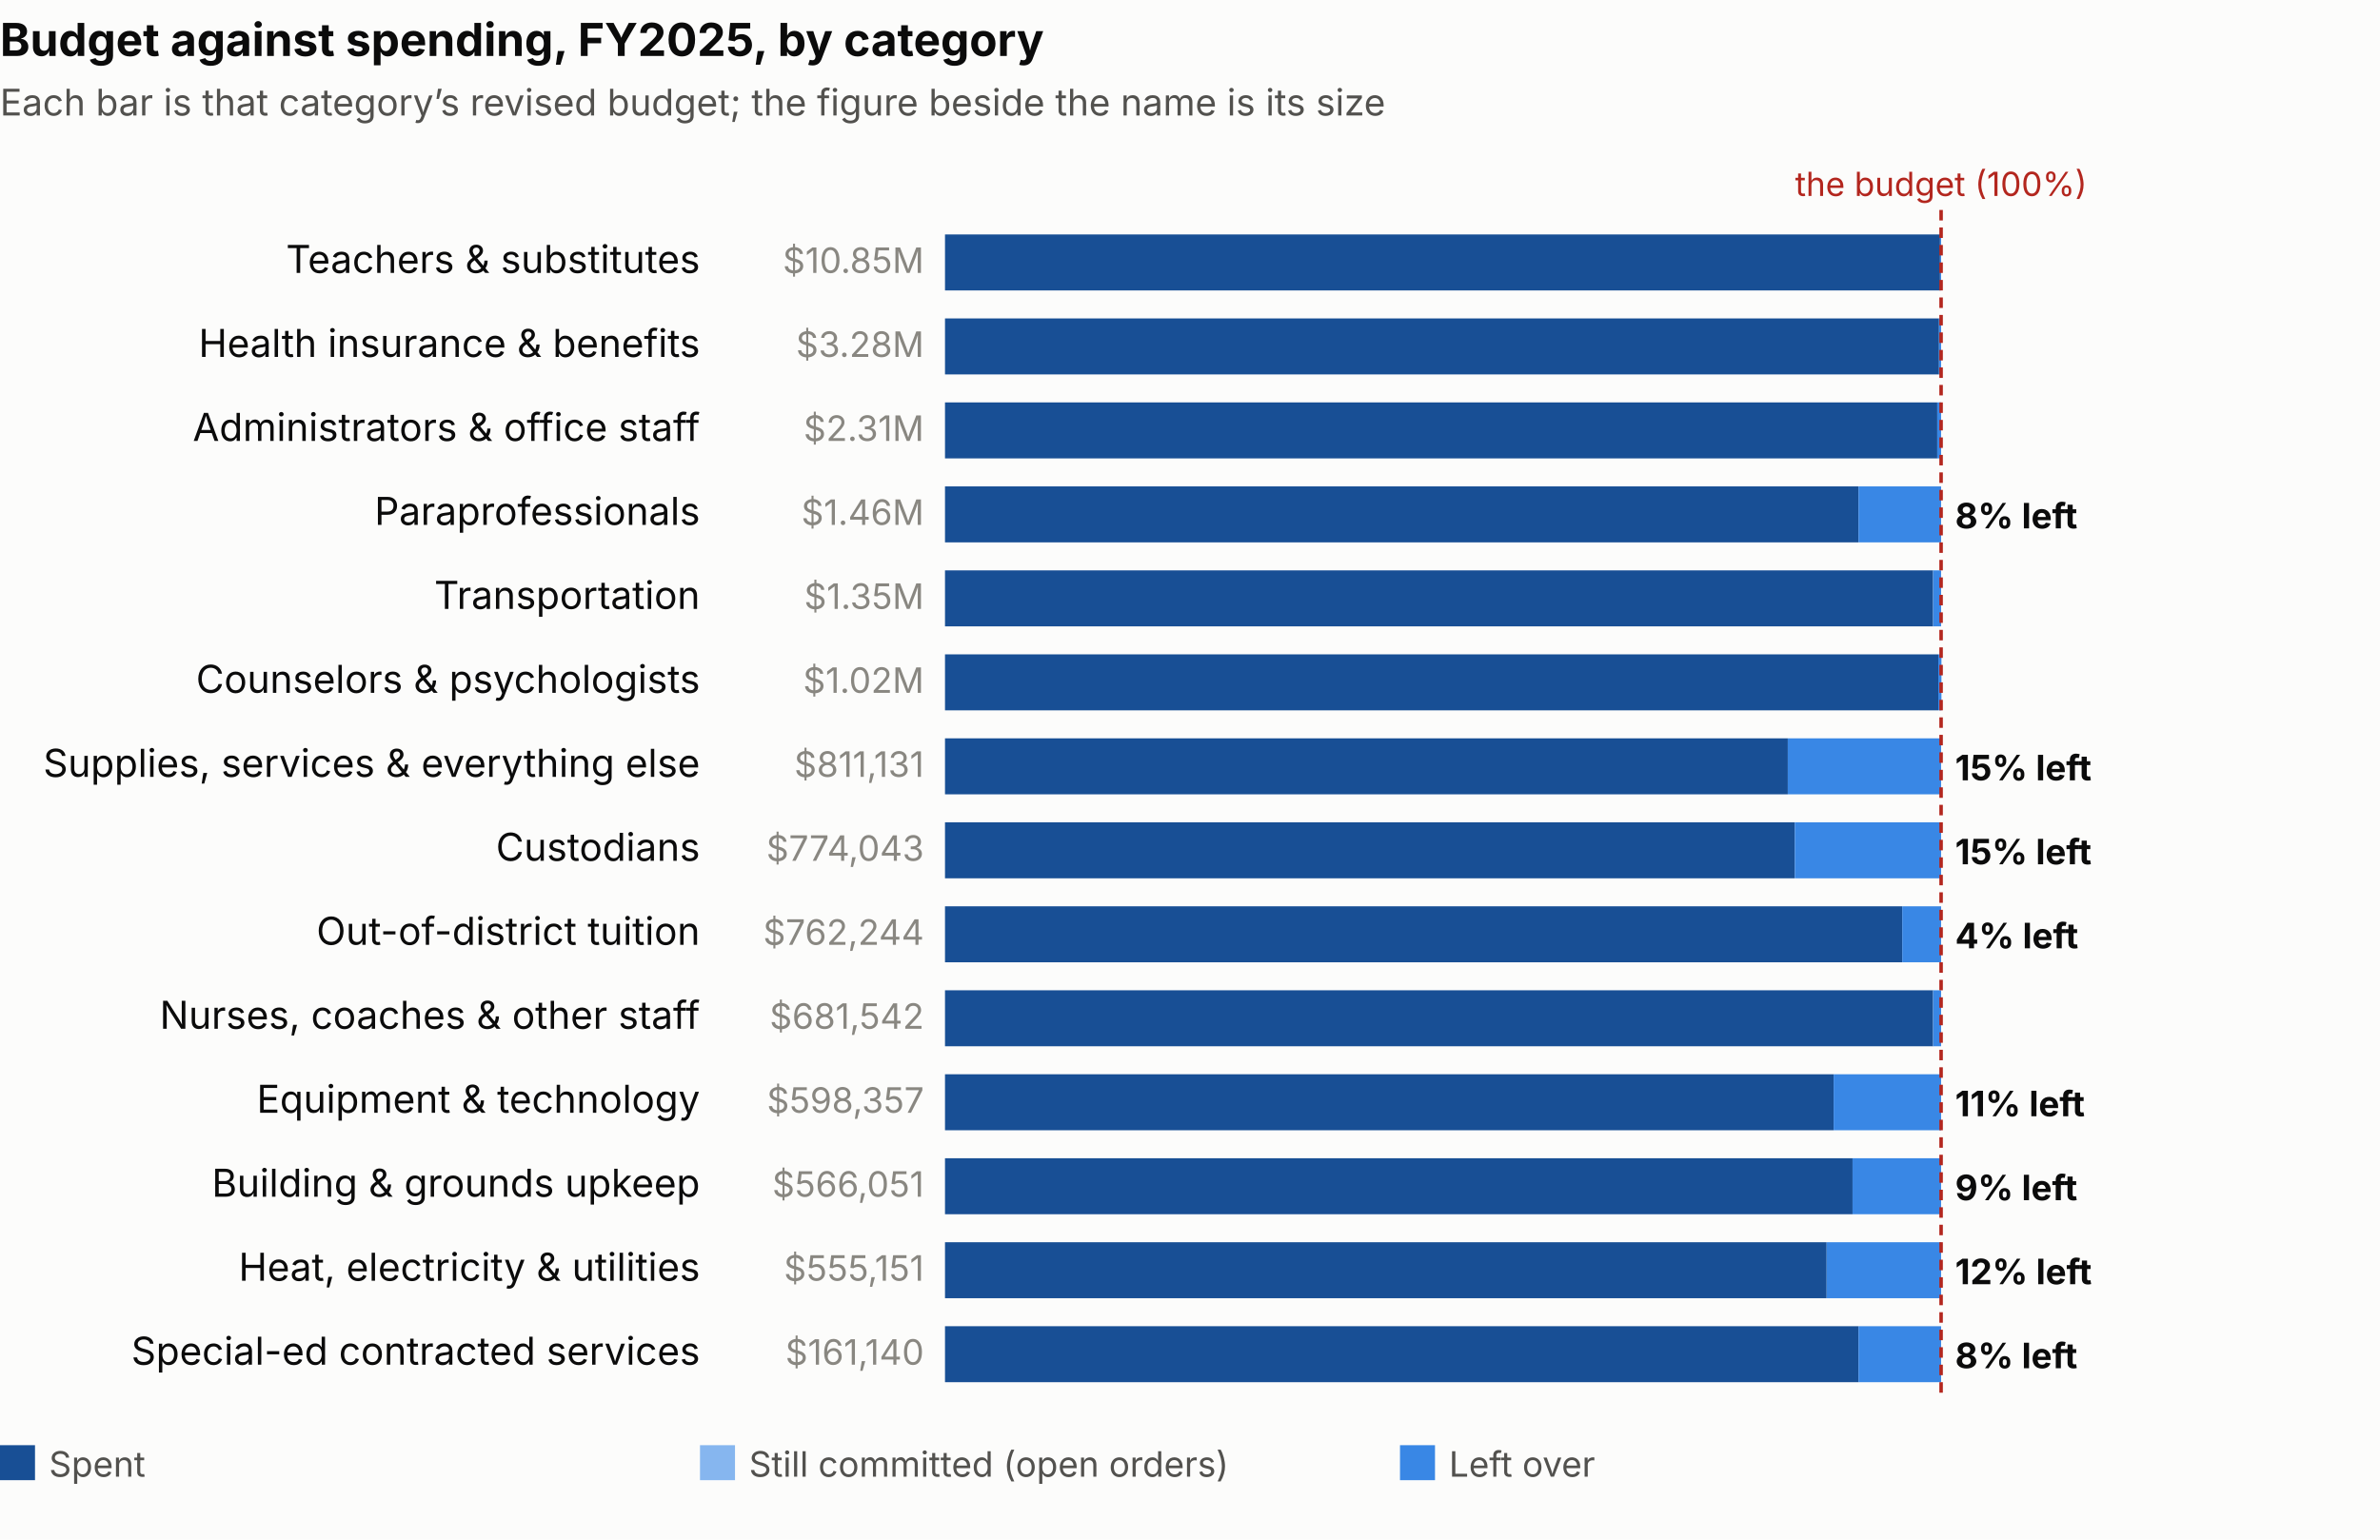
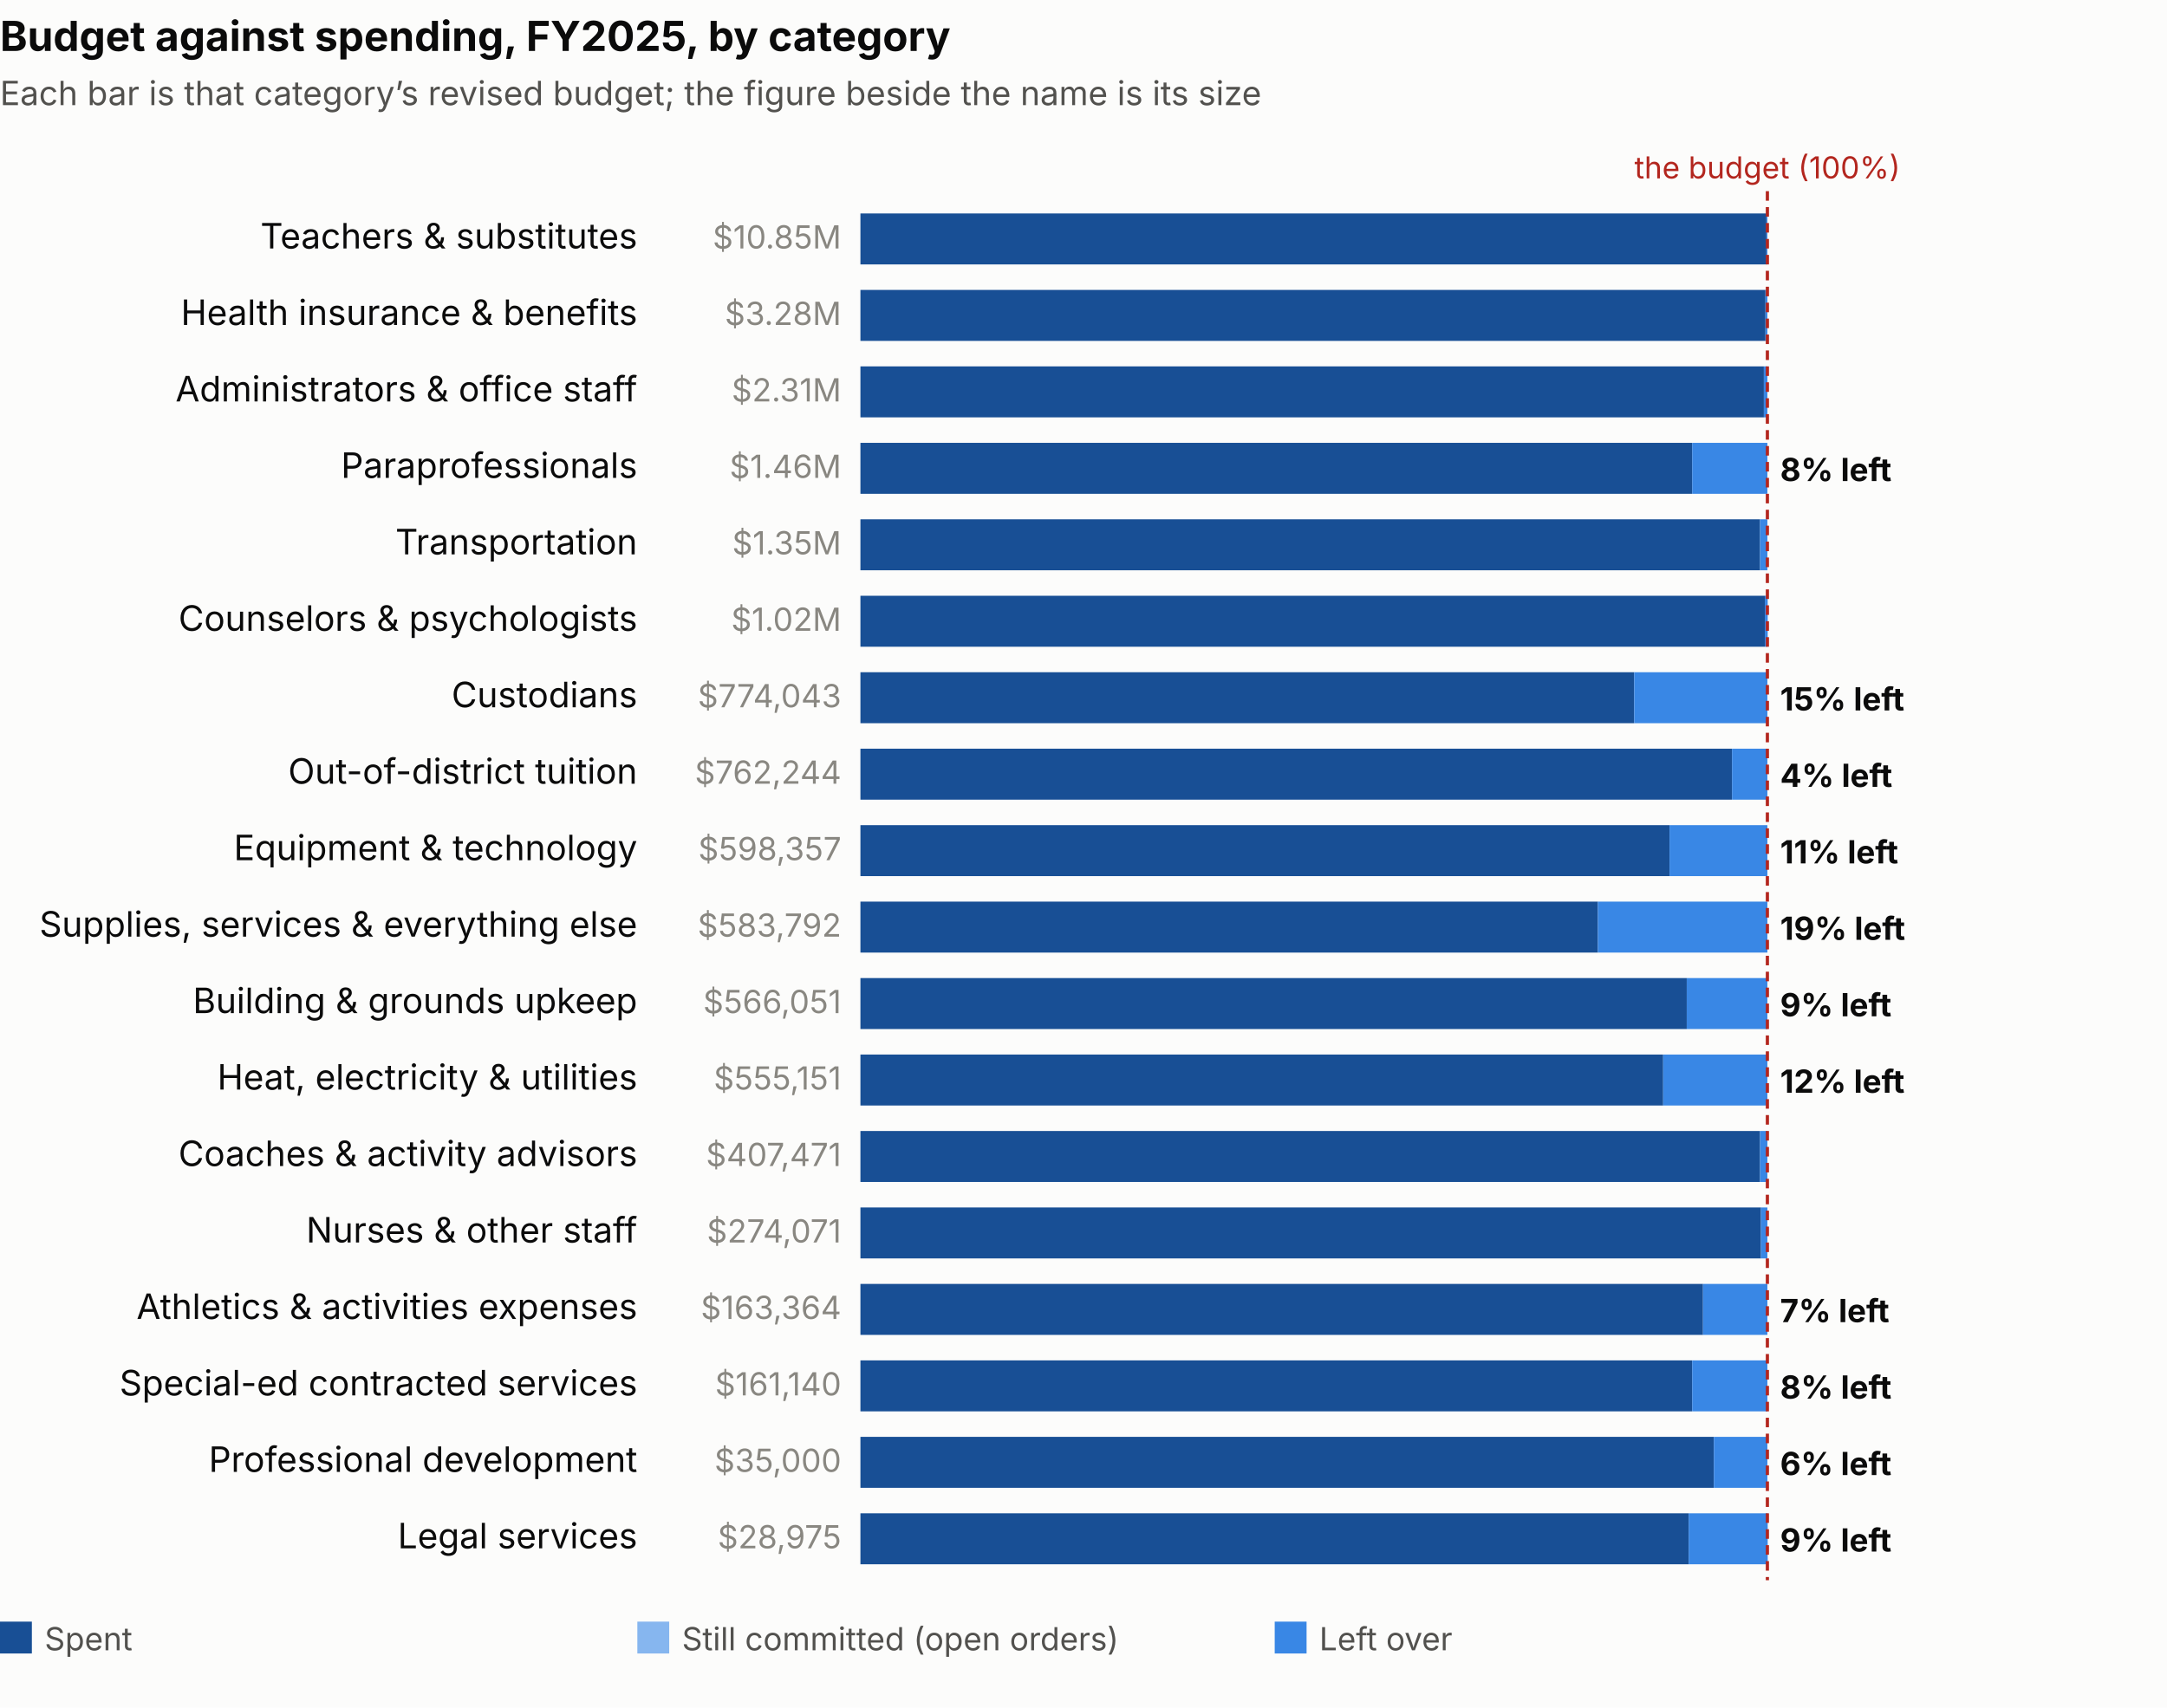
- <svg xmlns="http://www.w3.org/2000/svg" viewBox="0 0 680 440" width="680" height="440" role="img" aria-label="Budget against spending, FY2025, by category. Each bar is that category’s revised budget; the figure beside the name is its size" font-family="system-ui, -apple-system, &quot;Segoe UI&quot;, sans-serif">
-   <rect width="680" height="440" fill="#fcfcfb" />
+ <svg xmlns="http://www.w3.org/2000/svg" viewBox="0 0 680 536" width="680" height="536" role="img" aria-label="Budget against spending, FY2025, by category. Each bar is that category’s revised budget; the figure beside the name is its size" font-family="system-ui, -apple-system, &quot;Segoe UI&quot;, sans-serif">
+   <rect width="680" height="536" fill="#fcfcfb" />
  <text x="0" y="16" font-size="13" font-weight="700" fill="#0b0b0b">Budget against spending, FY2025, by category</text>
  <text x="0" y="33" font-size="10.5" fill="#52514e">Each bar is that category’s revised budget; the figure beside the name is its size</text>
  <text x="200" y="78.0" font-size="11" text-anchor="end" fill="#0b0b0b">Teachers &amp; substitutes</text>
  <text x="264" y="78.0" font-size="10" text-anchor="end" fill="#898781">$10.85M</text>
  <rect x="270.0" y="67.0" width="284.3" height="16" fill="#184f95" />
  <rect x="554.3" y="67.0" width="0.3" height="16" fill="#3987e5" />
  <text x="200" y="102.0" font-size="11" text-anchor="end" fill="#0b0b0b">Health insurance &amp; benefits</text>
  <text x="264" y="102.0" font-size="10" text-anchor="end" fill="#898781">$3.28M</text>
  <rect x="270.0" y="91.0" width="284.0" height="16" fill="#184f95" />
  <rect x="554.0" y="91.0" width="0.6" height="16" fill="#3987e5" />
  <text x="200" y="126.0" font-size="11" text-anchor="end" fill="#0b0b0b">Administrators &amp; office staff</text>
  <text x="264" y="126.0" font-size="10" text-anchor="end" fill="#898781">$2.31M</text>
  <rect x="270.0" y="115.0" width="283.5" height="16" fill="#184f95" />
  <rect x="553.5" y="115.0" width="1.1" height="16" fill="#3987e5" />
  <text x="200" y="150.0" font-size="11" text-anchor="end" fill="#0b0b0b">Paraprofessionals</text>
  <text x="264" y="150.0" font-size="10" text-anchor="end" fill="#898781">$1.46M</text>
  <rect x="270.0" y="139.0" width="261.0" height="16" fill="#184f95" />
  <rect x="531.0" y="139.0" width="23.6" height="16" fill="#3987e5" />
  <text x="558.6" y="151.0" font-size="10" font-weight="700" fill="#0b0b0b">8% left</text>
  <text x="200" y="174.0" font-size="11" text-anchor="end" fill="#0b0b0b">Transportation</text>
  <text x="264" y="174.0" font-size="10" text-anchor="end" fill="#898781">$1.35M</text>
  <rect x="270.0" y="163.0" width="282.3" height="16" fill="#184f95" />
  <rect x="552.3" y="163.0" width="2.3" height="16" fill="#3987e5" />
  <text x="200" y="198.0" font-size="11" text-anchor="end" fill="#0b0b0b">Counselors &amp; psychologists</text>
  <text x="264" y="198.0" font-size="10" text-anchor="end" fill="#898781">$1.02M</text>
  <rect x="270.0" y="187.0" width="283.8" height="16" fill="#184f95" />
  <rect x="553.8" y="187.0" width="0.9" height="16" fill="#3987e5" />
-   <text x="200" y="222.0" font-size="11" text-anchor="end" fill="#0b0b0b">Supplies, services &amp; everything else</text>
-   <text x="264" y="222.0" font-size="10" text-anchor="end" fill="#898781">$811,131</text>
-   <rect x="270.0" y="211.0" width="240.8" height="16" fill="#184f95" />
-   <rect x="510.8" y="211.0" width="43.8" height="16" fill="#3987e5" />
+   <text x="200" y="222.0" font-size="11" text-anchor="end" fill="#0b0b0b">Custodians</text>
+   <text x="264" y="222.0" font-size="10" text-anchor="end" fill="#898781">$774,043</text>
+   <rect x="270.0" y="211.0" width="242.8" height="16" fill="#184f95" />
+   <rect x="512.8" y="211.0" width="41.8" height="16" fill="#3987e5" />
  <text x="558.6" y="223.0" font-size="10" font-weight="700" fill="#0b0b0b">15% left</text>
-   <text x="200" y="246.0" font-size="11" text-anchor="end" fill="#0b0b0b">Custodians</text>
-   <text x="264" y="246.0" font-size="10" text-anchor="end" fill="#898781">$774,043</text>
-   <rect x="270.0" y="235.0" width="242.8" height="16" fill="#184f95" />
-   <rect x="512.8" y="235.0" width="41.8" height="16" fill="#3987e5" />
-   <text x="558.6" y="247.0" font-size="10" font-weight="700" fill="#0b0b0b">15% left</text>
-   <text x="200" y="270.0" font-size="11" text-anchor="end" fill="#0b0b0b">Out-of-district tuition</text>
-   <text x="264" y="270.0" font-size="10" text-anchor="end" fill="#898781">$762,244</text>
-   <rect x="270.0" y="259.0" width="273.5" height="16" fill="#184f95" />
-   <rect x="543.5" y="259.0" width="11.1" height="16" fill="#3987e5" />
-   <text x="558.6" y="271.0" font-size="10" font-weight="700" fill="#0b0b0b">4% left</text>
-   <text x="200" y="294.0" font-size="11" text-anchor="end" fill="#0b0b0b">Nurses, coaches &amp; other staff</text>
-   <text x="264" y="294.0" font-size="10" text-anchor="end" fill="#898781">$681,542</text>
-   <rect x="270.0" y="283.0" width="282.3" height="16" fill="#184f95" />
-   <rect x="552.3" y="283.0" width="2.3" height="16" fill="#3987e5" />
-   <text x="200" y="318.0" font-size="11" text-anchor="end" fill="#0b0b0b">Equipment &amp; technology</text>
-   <text x="264" y="318.0" font-size="10" text-anchor="end" fill="#898781">$598,357</text>
-   <rect x="270.0" y="307.0" width="253.9" height="16" fill="#184f95" />
-   <rect x="523.9" y="307.0" width="30.7" height="16" fill="#3987e5" />
-   <text x="558.6" y="319.0" font-size="10" font-weight="700" fill="#0b0b0b">11% left</text>
-   <text x="200" y="342.0" font-size="11" text-anchor="end" fill="#0b0b0b">Building &amp; grounds upkeep</text>
-   <text x="264" y="342.0" font-size="10" text-anchor="end" fill="#898781">$566,051</text>
-   <rect x="270.0" y="331.0" width="259.3" height="16" fill="#184f95" />
-   <rect x="529.3" y="331.0" width="25.3" height="16" fill="#3987e5" />
-   <text x="558.6" y="343.0" font-size="10" font-weight="700" fill="#0b0b0b">9% left</text>
-   <text x="200" y="366.0" font-size="11" text-anchor="end" fill="#0b0b0b">Heat, electricity &amp; utilities</text>
-   <text x="264" y="366.0" font-size="10" text-anchor="end" fill="#898781">$555,151</text>
-   <rect x="270.0" y="355.0" width="251.9" height="16" fill="#184f95" />
-   <rect x="521.9" y="355.0" width="32.7" height="16" fill="#3987e5" />
-   <text x="558.6" y="367.0" font-size="10" font-weight="700" fill="#0b0b0b">12% left</text>
-   <text x="200" y="390.0" font-size="11" text-anchor="end" fill="#0b0b0b">Special-ed contracted services</text>
-   <text x="264" y="390.0" font-size="10" text-anchor="end" fill="#898781">$161,140</text>
-   <rect x="270.0" y="379.0" width="261.0" height="16" fill="#184f95" />
-   <rect x="531.0" y="379.0" width="23.6" height="16" fill="#3987e5" />
-   <text x="558.6" y="391.0" font-size="10" font-weight="700" fill="#0b0b0b">8% left</text>
-   <line x1="554.6" y1="60" x2="554.6" y2="400" stroke="#b3261e" stroke-dasharray="3,2" />
+   <text x="200" y="246.0" font-size="11" text-anchor="end" fill="#0b0b0b">Out-of-district tuition</text>
+   <text x="264" y="246.0" font-size="10" text-anchor="end" fill="#898781">$762,244</text>
+   <rect x="270.0" y="235.0" width="273.5" height="16" fill="#184f95" />
+   <rect x="543.5" y="235.0" width="11.1" height="16" fill="#3987e5" />
+   <text x="558.6" y="247.0" font-size="10" font-weight="700" fill="#0b0b0b">4% left</text>
+   <text x="200" y="270.0" font-size="11" text-anchor="end" fill="#0b0b0b">Equipment &amp; technology</text>
+   <text x="264" y="270.0" font-size="10" text-anchor="end" fill="#898781">$598,357</text>
+   <rect x="270.0" y="259.0" width="253.9" height="16" fill="#184f95" />
+   <rect x="523.9" y="259.0" width="30.7" height="16" fill="#3987e5" />
+   <text x="558.6" y="271.0" font-size="10" font-weight="700" fill="#0b0b0b">11% left</text>
+   <text x="200" y="294.0" font-size="11" text-anchor="end" fill="#0b0b0b">Supplies, services &amp; everything else</text>
+   <text x="264" y="294.0" font-size="10" text-anchor="end" fill="#898781">$583,792</text>
+   <rect x="270.0" y="283.0" width="231.4" height="16" fill="#184f95" />
+   <rect x="501.4" y="283.0" width="53.2" height="16" fill="#3987e5" />
+   <text x="558.6" y="295.0" font-size="10" font-weight="700" fill="#0b0b0b">19% left</text>
+   <text x="200" y="318.0" font-size="11" text-anchor="end" fill="#0b0b0b">Building &amp; grounds upkeep</text>
+   <text x="264" y="318.0" font-size="10" text-anchor="end" fill="#898781">$566,051</text>
+   <rect x="270.0" y="307.0" width="259.3" height="16" fill="#184f95" />
+   <rect x="529.3" y="307.0" width="25.3" height="16" fill="#3987e5" />
+   <text x="558.6" y="319.0" font-size="10" font-weight="700" fill="#0b0b0b">9% left</text>
+   <text x="200" y="342.0" font-size="11" text-anchor="end" fill="#0b0b0b">Heat, electricity &amp; utilities</text>
+   <text x="264" y="342.0" font-size="10" text-anchor="end" fill="#898781">$555,151</text>
+   <rect x="270.0" y="331.0" width="251.9" height="16" fill="#184f95" />
+   <rect x="521.9" y="331.0" width="32.7" height="16" fill="#3987e5" />
+   <text x="558.6" y="343.0" font-size="10" font-weight="700" fill="#0b0b0b">12% left</text>
+   <text x="200" y="366.0" font-size="11" text-anchor="end" fill="#0b0b0b">Coaches &amp; activity advisors</text>
+   <text x="264" y="366.0" font-size="10" text-anchor="end" fill="#898781">$407,471</text>
+   <rect x="270.0" y="355.0" width="282.3" height="16" fill="#184f95" />
+   <rect x="552.3" y="355.0" width="2.3" height="16" fill="#3987e5" />
+   <text x="200" y="390.0" font-size="11" text-anchor="end" fill="#0b0b0b">Nurses &amp; other staff</text>
+   <text x="264" y="390.0" font-size="10" text-anchor="end" fill="#898781">$274,071</text>
+   <rect x="270.0" y="379.0" width="282.6" height="16" fill="#184f95" />
+   <rect x="552.6" y="379.0" width="2.0" height="16" fill="#3987e5" />
+   <text x="200" y="414.0" font-size="11" text-anchor="end" fill="#0b0b0b">Athletics &amp; activities expenses</text>
+   <text x="264" y="414.0" font-size="10" text-anchor="end" fill="#898781">$163,364</text>
+   <rect x="270.0" y="403.0" width="264.4" height="16" fill="#184f95" />
+   <rect x="534.4" y="403.0" width="20.2" height="16" fill="#3987e5" />
+   <text x="558.6" y="415.0" font-size="10" font-weight="700" fill="#0b0b0b">7% left</text>
+   <text x="200" y="438.0" font-size="11" text-anchor="end" fill="#0b0b0b">Special-ed contracted services</text>
+   <text x="264" y="438.0" font-size="10" text-anchor="end" fill="#898781">$161,140</text>
+   <rect x="270.0" y="427.0" width="261.0" height="16" fill="#184f95" />
+   <rect x="531.0" y="427.0" width="23.6" height="16" fill="#3987e5" />
+   <text x="558.6" y="439.0" font-size="10" font-weight="700" fill="#0b0b0b">8% left</text>
+   <text x="200" y="462.0" font-size="11" text-anchor="end" fill="#0b0b0b">Professional development</text>
+   <text x="264" y="462.0" font-size="10" text-anchor="end" fill="#898781">$35,000</text>
+   <rect x="270.0" y="451.0" width="267.8" height="16" fill="#184f95" />
+   <rect x="537.8" y="451.0" width="16.8" height="16" fill="#3987e5" />
+   <text x="558.6" y="463.0" font-size="10" font-weight="700" fill="#0b0b0b">6% left</text>
+   <text x="200" y="486.0" font-size="11" text-anchor="end" fill="#0b0b0b">Legal services</text>
+   <text x="264" y="486.0" font-size="10" text-anchor="end" fill="#898781">$28,975</text>
+   <rect x="270.0" y="475.0" width="259.9" height="16" fill="#184f95" />
+   <rect x="529.9" y="475.0" width="24.8" height="16" fill="#3987e5" />
+   <text x="558.6" y="487.0" font-size="10" font-weight="700" fill="#0b0b0b">9% left</text>
+   <line x1="554.6" y1="60" x2="554.6" y2="496" stroke="#b3261e" stroke-dasharray="3,2" />
  <text x="554.6" y="56" font-size="9.5" text-anchor="middle" fill="#b3261e">the budget (100%)</text>
-   <rect x="0" y="413" width="10" height="10" fill="#184f95" />
-   <text x="14" y="422" font-size="10" fill="#52514e">Spent</text>
-   <rect x="200" y="413" width="10" height="10" fill="#86b6ef" />
-   <text x="214" y="422" font-size="10" fill="#52514e">Still committed (open orders)</text>
-   <rect x="400" y="413" width="10" height="10" fill="#3987e5" />
-   <text x="414" y="422" font-size="10" fill="#52514e">Left over</text>
+   <rect x="0" y="509" width="10" height="10" fill="#184f95" />
+   <text x="14" y="518" font-size="10" fill="#52514e">Spent</text>
+   <rect x="200" y="509" width="10" height="10" fill="#86b6ef" />
+   <text x="214" y="518" font-size="10" fill="#52514e">Still committed (open orders)</text>
+   <rect x="400" y="509" width="10" height="10" fill="#3987e5" />
+   <text x="414" y="518" font-size="10" fill="#52514e">Left over</text>
</svg>
